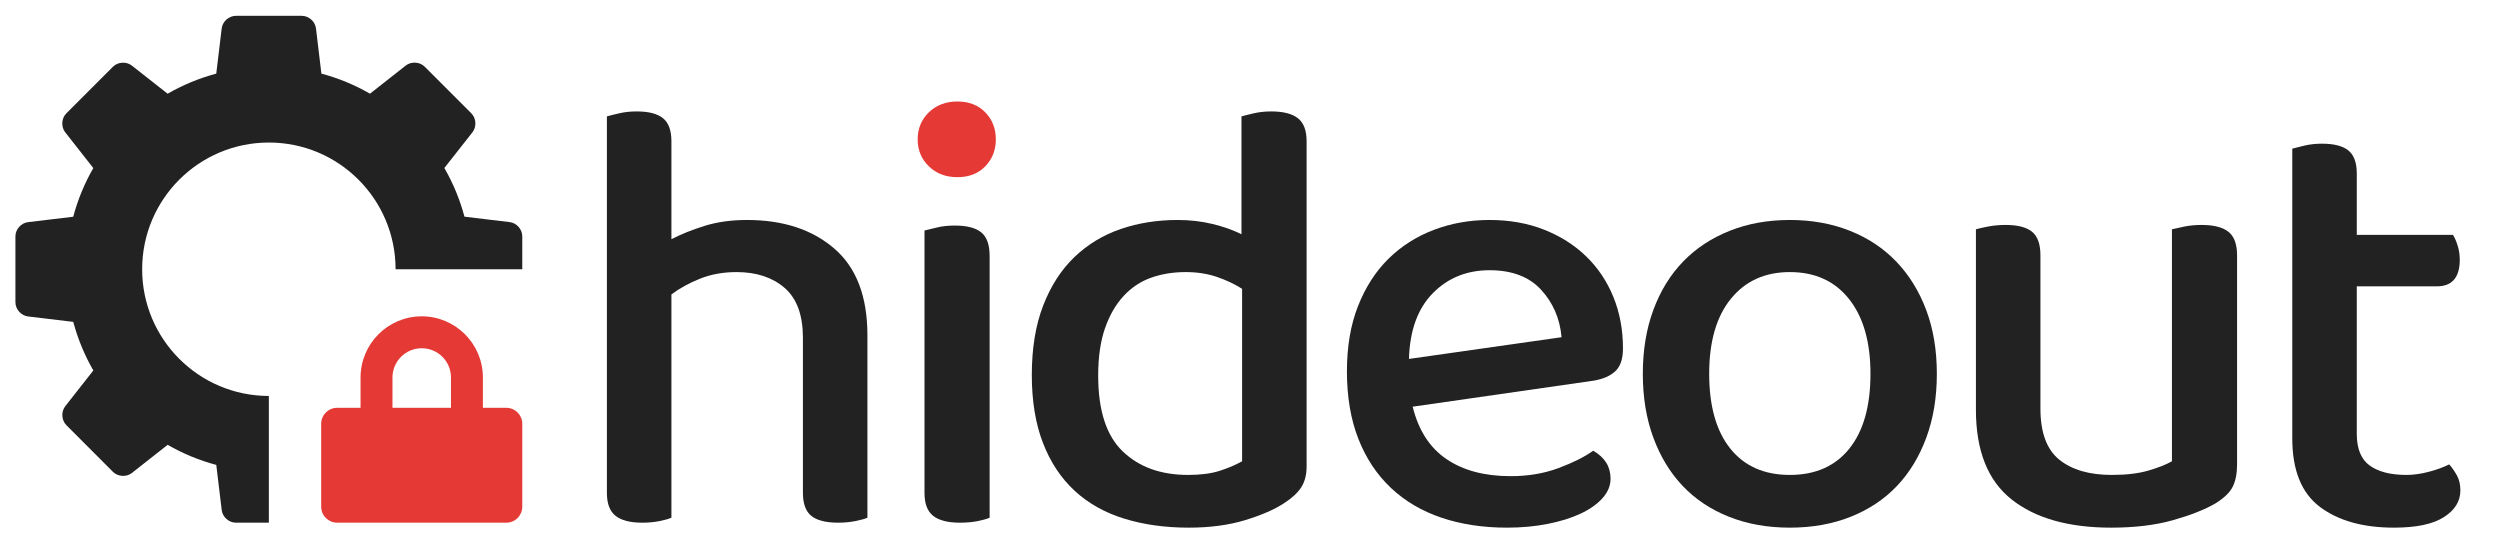
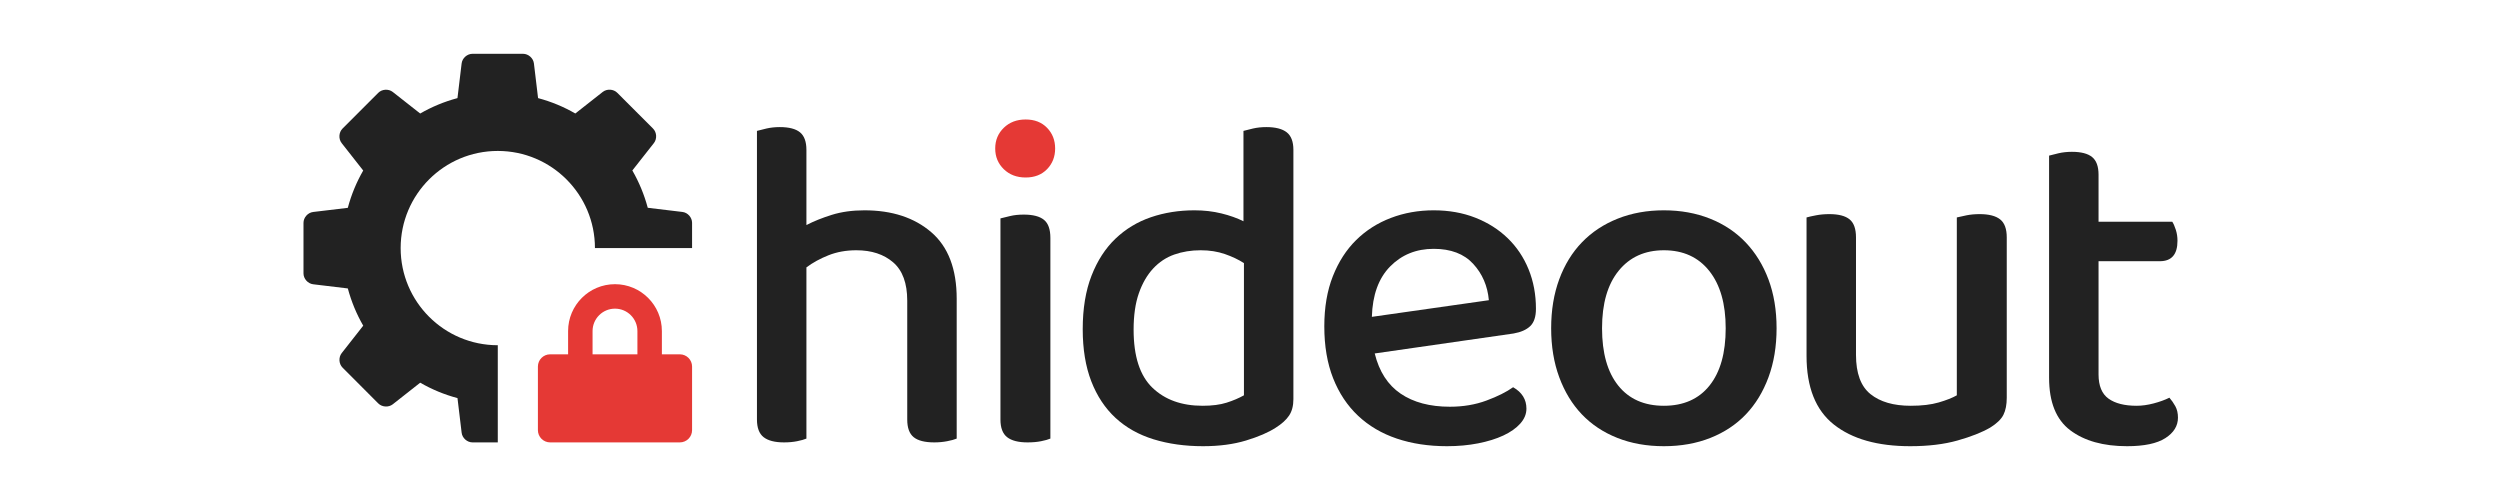
- <svg xmlns="http://www.w3.org/2000/svg" width="100%" height="100%" viewBox="0 0 920 200" version="1.1" xml:space="preserve" style="fill-rule:evenodd;clip-rule:evenodd;stroke-linejoin:round;stroke-miterlimit:2;">
-   <path d="M295.474,124.323c-0,-8.37 -2.245,-14.495 -6.735,-18.376c-4.489,-3.88 -10.386,-5.821 -17.691,-5.821c-4.87,0 -9.321,0.799 -13.354,2.397c-4.033,1.598 -7.571,3.538 -10.614,5.821l-0,82.179c-1.066,0.456 -2.549,0.875 -4.452,1.255c-1.902,0.381 -3.995,0.571 -6.277,0.571c-4.414,-0 -7.685,-0.837 -9.816,-2.511c-2.131,-1.674 -3.196,-4.49 -3.196,-8.446l0,-138.562c1.065,-0.305 2.587,-0.685 4.566,-1.142c1.978,-0.456 4.109,-0.685 6.391,-0.685c4.414,0 7.647,0.837 9.702,2.511c2.054,1.674 3.082,4.49 3.082,8.447l-0,36.067c3.5,-1.826 7.571,-3.462 12.212,-4.908c4.642,-1.446 9.854,-2.169 15.637,-2.169c13.24,0 23.931,3.501 32.072,10.501c8.142,7 12.213,17.653 12.213,31.958l-0,67.113c-1.065,0.456 -2.587,0.875 -4.565,1.255c-1.979,0.381 -4.033,0.571 -6.164,0.571c-4.565,-0 -7.875,-0.837 -9.93,-2.511c-2.054,-1.674 -3.081,-4.49 -3.081,-8.446l-0,-57.069Z" style="fill:#222;fill-rule:nonzero;" />
-   <path d="M364.184,190.523c-1.065,0.456 -2.549,0.875 -4.451,1.255c-1.903,0.381 -4.071,0.571 -6.506,0.571c-4.414,-0 -7.685,-0.837 -9.816,-2.511c-2.131,-1.674 -3.196,-4.49 -3.196,-8.446l0,-96.56c1.218,-0.304 2.777,-0.685 4.68,-1.141c1.902,-0.457 4.071,-0.685 6.506,-0.685c4.413,-0 7.647,0.837 9.701,2.511c2.055,1.674 3.082,4.565 3.082,8.674l-0,96.332Z" style="fill:#222;" />
-   <path d="M337.704,51.276c0,-3.957 1.37,-7.267 4.109,-9.93c2.739,-2.663 6.24,-3.995 10.501,-3.995c4.261,0 7.685,1.332 10.272,3.995c2.587,2.663 3.881,5.973 3.881,9.93c-0,3.957 -1.294,7.266 -3.881,9.93c-2.587,2.663 -6.011,3.994 -10.272,3.994c-4.261,0 -7.762,-1.331 -10.501,-3.994c-2.739,-2.664 -4.109,-5.973 -4.109,-9.93Z" style="fill:#e53935;" />
-   <path d="M433.351,80.951c4.565,0 8.864,0.495 12.897,1.484c4.033,0.989 7.571,2.245 10.615,3.767l-0,-43.372c1.065,-0.305 2.587,-0.685 4.565,-1.142c1.979,-0.456 4.109,-0.685 6.392,-0.685c4.413,0 7.685,0.837 9.816,2.511c2.13,1.674 3.196,4.49 3.196,8.447l-0,119.615c-0,3.196 -0.685,5.821 -2.055,7.875c-1.369,2.055 -3.5,3.995 -6.391,5.821c-3.501,2.283 -8.256,4.338 -14.268,6.164c-6.011,1.826 -12.897,2.739 -20.658,2.739c-8.675,0 -16.588,-1.103 -23.741,-3.31c-7.152,-2.207 -13.24,-5.631 -18.262,-10.272c-5.022,-4.642 -8.902,-10.501 -11.642,-17.577c-2.739,-7.077 -4.109,-15.409 -4.109,-24.996c0,-9.892 1.408,-18.452 4.224,-25.681c2.815,-7.229 6.658,-13.164 11.527,-17.805c4.87,-4.642 10.539,-8.066 17.007,-10.273c6.467,-2.206 13.43,-3.31 20.887,-3.31Zm23.74,25.339c-2.587,-1.674 -5.631,-3.12 -9.131,-4.337c-3.5,-1.218 -7.381,-1.827 -11.642,-1.827c-4.565,0 -8.788,0.685 -12.669,2.055c-3.881,1.369 -7.267,3.614 -10.158,6.734c-2.892,3.12 -5.174,7.076 -6.848,11.87c-1.674,4.794 -2.511,10.615 -2.511,17.463c-0,12.783 3.005,22.066 9.017,27.849c6.011,5.783 14.038,8.675 24.082,8.675c4.566,-0 8.408,-0.495 11.528,-1.484c3.12,-0.989 5.897,-2.169 8.332,-3.538l0,-63.46Z" style="fill:#222;fill-rule:nonzero;" />
-   <path d="M519.866,149.662c2.131,8.674 6.278,15.104 12.441,19.289c6.164,4.185 14.039,6.277 23.627,6.277c6.391,0 12.25,-0.989 17.577,-2.967c5.326,-1.979 9.587,-4.109 12.783,-6.392c4.261,2.435 6.392,5.859 6.392,10.272c-0,2.588 -0.99,4.984 -2.968,7.191c-1.978,2.207 -4.679,4.109 -8.104,5.707c-3.424,1.598 -7.457,2.853 -12.098,3.766c-4.642,0.913 -9.626,1.37 -14.952,1.37c-8.827,0 -16.854,-1.217 -24.083,-3.652c-7.229,-2.435 -13.43,-6.088 -18.604,-10.957c-5.174,-4.87 -9.169,-10.882 -11.985,-18.034c-2.815,-7.153 -4.223,-15.447 -4.223,-24.882c0,-9.131 1.37,-17.158 4.109,-24.083c2.74,-6.924 6.468,-12.707 11.186,-17.349c4.717,-4.641 10.272,-8.179 16.664,-10.614c6.391,-2.435 13.24,-3.653 20.544,-3.653c7.305,0 13.963,1.18 19.974,3.539c6.011,2.358 11.186,5.63 15.523,9.815c4.337,4.185 7.685,9.169 10.044,14.952c2.359,5.783 3.538,12.099 3.538,18.947c0,3.805 -0.913,6.582 -2.739,8.332c-1.826,1.75 -4.49,2.929 -7.99,3.538l-66.656,9.588Zm28.306,-50.22c-8.37,-0 -15.332,2.815 -20.887,8.446c-5.554,5.63 -8.484,13.696 -8.788,24.197l56.155,-7.99c-0.609,-6.848 -3.12,-12.669 -7.533,-17.463c-4.413,-4.794 -10.729,-7.19 -18.947,-7.19Z" style="fill:#222;fill-rule:nonzero;" />
-   <path d="M712.758,137.563c-0,8.675 -1.294,16.512 -3.881,23.512c-2.587,7.001 -6.202,12.936 -10.843,17.806c-4.642,4.87 -10.31,8.636 -17.006,11.299c-6.697,2.663 -14.153,3.995 -22.371,3.995c-8.218,0 -15.675,-1.332 -22.371,-3.995c-6.696,-2.663 -12.365,-6.429 -17.006,-11.299c-4.642,-4.87 -8.256,-10.805 -10.843,-17.806c-2.588,-7 -3.881,-14.837 -3.881,-23.512c-0,-8.674 1.293,-16.512 3.881,-23.512c2.587,-7 6.239,-12.935 10.957,-17.805c4.717,-4.87 10.424,-8.637 17.12,-11.3c6.696,-2.663 14.077,-3.995 22.143,-3.995c8.065,0 15.446,1.332 22.142,3.995c6.696,2.663 12.403,6.468 17.121,11.414c4.717,4.946 8.37,10.881 10.957,17.805c2.587,6.924 3.881,14.724 3.881,23.398Zm-54.101,-37.437c-9.131,0 -16.36,3.272 -21.686,9.816c-5.327,6.544 -7.99,15.751 -7.99,27.621c0,11.87 2.587,21.039 7.761,27.507c5.175,6.468 12.479,9.702 21.915,9.702c9.435,-0 16.74,-3.234 21.914,-9.702c5.174,-6.468 7.761,-15.637 7.761,-27.507c0,-11.718 -2.625,-20.887 -7.875,-27.507c-5.25,-6.62 -12.517,-9.93 -21.8,-9.93Z" style="fill:#222;fill-rule:nonzero;" />
-   <path d="M727.139,84.375c1.065,-0.304 2.587,-0.646 4.565,-1.027c1.979,-0.38 4.109,-0.57 6.392,-0.57c4.413,-0 7.647,0.837 9.702,2.511c2.054,1.674 3.081,4.565 3.081,8.674l0,56.383c0,8.827 2.321,15.105 6.963,18.833c4.641,3.729 11.071,5.593 19.289,5.593c5.326,-0 9.815,-0.533 13.468,-1.598c3.652,-1.065 6.544,-2.207 8.674,-3.424l0,-85.375c1.218,-0.304 2.778,-0.646 4.68,-1.027c1.902,-0.38 3.995,-0.57 6.277,-0.57c4.414,-0 7.686,0.837 9.816,2.511c2.131,1.674 3.196,4.565 3.196,8.674l-0,76.928c-0,3.348 -0.533,6.087 -1.598,8.218c-1.065,2.131 -3.196,4.185 -6.392,6.163c-3.956,2.283 -9.169,4.338 -15.636,6.164c-6.468,1.826 -14.039,2.739 -22.714,2.739c-15.674,0 -27.887,-3.462 -36.638,-10.386c-8.75,-6.925 -13.125,-17.92 -13.125,-32.986l-0,-66.428Z" style="fill:#222;fill-rule:nonzero;" />
-   <path d="M867.299,159.706c-0,5.478 1.598,9.359 4.793,11.642c3.196,2.282 7.686,3.424 13.469,3.424c2.587,-0 5.326,-0.381 8.217,-1.142c2.892,-0.761 5.403,-1.674 7.533,-2.739c1.066,1.218 2.017,2.587 2.854,4.109c0.837,1.522 1.255,3.348 1.255,5.479c0,3.956 -2.016,7.228 -6.049,9.815c-4.033,2.587 -10.158,3.881 -18.376,3.881c-11.414,0 -20.506,-2.549 -27.279,-7.647c-6.772,-5.098 -10.158,-13.506 -10.158,-25.224l0,-106.604c1.066,-0.304 2.587,-0.685 4.566,-1.141c1.978,-0.457 4.109,-0.685 6.391,-0.685c4.414,-0 7.648,0.837 9.702,2.511c2.054,1.674 3.082,4.489 3.082,8.446l-0,22.599l35.382,-0c0.609,0.913 1.18,2.207 1.712,3.881c0.533,1.674 0.799,3.424 0.799,5.25c0,6.544 -2.815,9.816 -8.446,9.816l-29.447,-0l-0,54.329Z" style="fill:#222;fill-rule:nonzero;" />
-   <path d="M98.936,192.349l-12.131,-0c-2.567,-0 -4.909,-2.074 -5.215,-4.626l-2,-16.637c-6.341,-1.686 -12.34,-4.186 -17.891,-7.394l-13.175,10.371c-2.015,1.581 -5.148,1.38 -6.961,-0.426l-17.13,-17.167c-1.82,-1.82 -1.999,-4.946 -0.425,-6.968l10.341,-13.176c-3.209,-5.55 -5.693,-11.549 -7.394,-17.875l-16.645,-2c-2.551,-0.313 -4.633,-2.648 -4.633,-5.215l0,-24.262c0,-2.574 2.089,-4.924 4.633,-5.223l16.638,-1.992c1.693,-6.349 4.185,-12.355 7.393,-17.905l-10.34,-13.161c-1.59,-2.029 -1.403,-5.163 0.402,-6.968l17.16,-17.167c1.813,-1.813 4.946,-2 6.961,-0.418l13.168,10.348c5.543,-3.201 11.549,-5.7 17.891,-7.394l1.999,-16.645c0.299,-2.544 2.649,-4.625 5.215,-4.625l24.263,-0c2.566,-0 4.916,2.081 5.222,4.625l1.992,16.645c6.334,1.686 12.333,4.178 17.876,7.386l13.176,-10.363c2.029,-1.581 5.162,-1.387 6.968,0.426l17.152,17.159c1.828,1.821 2.007,4.947 0.425,6.969l-10.348,13.153c3.208,5.565 5.7,11.564 7.401,17.913l16.645,1.999c2.559,0.306 4.633,2.641 4.626,5.223l-0,12.124l-46.622,-0c-0,-25.755 -20.875,-46.63 -46.63,-46.63c-25.754,0 -46.629,20.875 -46.629,46.63c-0,25.751 20.871,46.625 46.622,46.629l-0,46.637Z" style="fill:#222;fill-rule:nonzero;" />
-   <path d="M132.687,150.073l-8.621,-0c-3.24,-0 -5.871,2.631 -5.871,5.871l-0,30.533c-0,3.241 2.631,5.872 5.871,5.872l62.257,-0c3.241,-0 5.872,-2.631 5.872,-5.872l-0,-30.533c-0,-3.24 -2.631,-5.871 -5.872,-5.871l-8.62,-0l-0,-11.156c-0,-12.423 -10.086,-22.509 -22.508,-22.509c-12.423,0 -22.508,10.086 -22.508,22.509l-0,11.156Zm33.272,-0l0,-11.156c0,-5.942 -4.823,-10.765 -10.764,-10.765c-5.941,-0 -10.765,4.823 -10.765,10.765l-0,11.156l21.529,-0Z" style="fill:#e53935;" />
+ <svg xmlns="http://www.w3.org/2000/svg" width="100%" height="100%" viewBox="0 0 1200 240" version="1.1" xml:space="preserve" style="fill-rule:evenodd;clip-rule:evenodd;stroke-linejoin:round;stroke-miterlimit:2;">
+   <path d="M435.474,144.323c0,-8.37 -2.245,-14.495 -6.735,-18.376c-4.489,-3.88 -10.386,-5.821 -17.691,-5.821c-4.87,-0 -9.321,0.799 -13.354,2.397c-4.033,1.598 -7.571,3.538 -10.614,5.821l0,82.179c-1.066,0.456 -2.549,0.875 -4.452,1.255c-1.902,0.381 -3.995,0.571 -6.277,0.571c-4.414,-0 -7.685,-0.837 -9.816,-2.511c-2.131,-1.674 -3.196,-4.49 -3.196,-8.446l0,-138.562c1.065,-0.305 2.587,-0.685 4.566,-1.142c1.978,-0.456 4.109,-0.685 6.391,-0.685c4.414,-0 7.647,0.837 9.702,2.511c2.054,1.674 3.082,4.49 3.082,8.447l0,36.067c3.5,-1.826 7.571,-3.462 12.212,-4.908c4.642,-1.446 9.854,-2.169 15.637,-2.169c13.24,-0 23.931,3.501 32.072,10.501c8.142,7 12.213,17.653 12.213,31.958l0,67.113c-1.065,0.456 -2.587,0.875 -4.565,1.255c-1.979,0.381 -4.033,0.571 -6.164,0.571c-4.565,-0 -7.875,-0.837 -9.93,-2.511c-2.054,-1.674 -3.081,-4.49 -3.081,-8.446l0,-57.069Z" style="fill:#222;fill-rule:nonzero;" />
+   <path d="M504.184,210.523c-1.065,0.456 -2.549,0.875 -4.451,1.255c-1.903,0.381 -4.071,0.571 -6.506,0.571c-4.414,0 -7.685,-0.837 -9.816,-2.511c-2.131,-1.674 -3.196,-4.49 -3.196,-8.446l0,-96.56c1.218,-0.304 2.777,-0.685 4.68,-1.141c1.902,-0.457 4.071,-0.685 6.506,-0.685c4.413,0 7.647,0.837 9.701,2.511c2.055,1.674 3.082,4.565 3.082,8.674l0,96.332Z" style="fill:#222;" />
+   <path d="M477.704,71.276c0,-3.957 1.37,-7.267 4.109,-9.93c2.739,-2.663 6.24,-3.995 10.501,-3.995c4.261,0 7.685,1.332 10.272,3.995c2.587,2.663 3.881,5.973 3.881,9.93c-0,3.957 -1.294,7.266 -3.881,9.93c-2.587,2.663 -6.011,3.994 -10.272,3.994c-4.261,0 -7.762,-1.331 -10.501,-3.994c-2.739,-2.664 -4.109,-5.973 -4.109,-9.93Z" style="fill:#e53935;" />
+   <path d="M573.351,100.951c4.565,-0 8.864,0.495 12.897,1.484c4.033,0.989 7.571,2.245 10.615,3.767l0,-43.372c1.065,-0.305 2.587,-0.685 4.565,-1.142c1.979,-0.456 4.109,-0.685 6.392,-0.685c4.413,-0 7.685,0.837 9.816,2.511c2.13,1.674 3.196,4.49 3.196,8.447l-0,119.615c-0,3.196 -0.685,5.821 -2.055,7.875c-1.369,2.055 -3.5,3.995 -6.391,5.821c-3.501,2.283 -8.256,4.338 -14.268,6.164c-6.011,1.826 -12.897,2.739 -20.658,2.739c-8.675,-0 -16.588,-1.103 -23.741,-3.31c-7.152,-2.207 -13.24,-5.631 -18.262,-10.272c-5.022,-4.642 -8.902,-10.501 -11.642,-17.577c-2.739,-7.077 -4.109,-15.409 -4.109,-24.996c-0,-9.892 1.408,-18.452 4.224,-25.681c2.815,-7.229 6.658,-13.164 11.527,-17.805c4.87,-4.642 10.539,-8.066 17.007,-10.273c6.467,-2.206 13.43,-3.31 20.887,-3.31Zm23.74,25.339c-2.587,-1.674 -5.631,-3.12 -9.131,-4.337c-3.5,-1.218 -7.381,-1.827 -11.642,-1.827c-4.565,0 -8.788,0.685 -12.669,2.055c-3.881,1.369 -7.267,3.614 -10.158,6.734c-2.892,3.12 -5.174,7.076 -6.848,11.87c-1.674,4.794 -2.511,10.615 -2.511,17.463c-0,12.783 3.005,22.066 9.017,27.849c6.011,5.783 14.038,8.675 24.082,8.675c4.566,0 8.408,-0.495 11.528,-1.484c3.12,-0.989 5.897,-2.169 8.332,-3.538l-0,-63.46Z" style="fill:#222;fill-rule:nonzero;" />
+   <path d="M659.866,169.662c2.131,8.674 6.278,15.104 12.441,19.289c6.164,4.185 14.039,6.277 23.627,6.277c6.391,0 12.25,-0.989 17.577,-2.967c5.326,-1.979 9.587,-4.109 12.783,-6.392c4.261,2.435 6.392,5.859 6.392,10.272c0,2.588 -0.99,4.984 -2.968,7.191c-1.978,2.207 -4.679,4.109 -8.104,5.707c-3.424,1.598 -7.457,2.853 -12.098,3.766c-4.642,0.913 -9.626,1.37 -14.952,1.37c-8.827,0 -16.854,-1.217 -24.083,-3.652c-7.229,-2.435 -13.43,-6.088 -18.604,-10.957c-5.174,-4.87 -9.169,-10.882 -11.985,-18.034c-2.815,-7.153 -4.223,-15.447 -4.223,-24.882c0,-9.131 1.37,-17.158 4.109,-24.083c2.74,-6.924 6.468,-12.707 11.186,-17.349c4.717,-4.641 10.272,-8.179 16.664,-10.614c6.391,-2.435 13.24,-3.653 20.544,-3.653c7.305,0 13.963,1.18 19.974,3.539c6.011,2.358 11.186,5.63 15.523,9.815c4.337,4.185 7.685,9.169 10.044,14.952c2.359,5.783 3.538,12.099 3.538,18.947c-0,3.805 -0.913,6.582 -2.739,8.332c-1.826,1.75 -4.49,2.929 -7.99,3.538l-66.656,9.588Zm28.306,-50.22c-8.37,0 -15.332,2.815 -20.887,8.446c-5.554,5.63 -8.484,13.696 -8.788,24.197l56.155,-7.99c-0.609,-6.848 -3.12,-12.669 -7.533,-17.463c-4.413,-4.794 -10.729,-7.19 -18.947,-7.19Z" style="fill:#222;fill-rule:nonzero;" />
+   <path d="M852.758,157.563c0,8.675 -1.294,16.512 -3.881,23.512c-2.587,7.001 -6.202,12.936 -10.843,17.806c-4.642,4.87 -10.31,8.636 -17.006,11.299c-6.697,2.663 -14.153,3.995 -22.371,3.995c-8.218,-0 -15.675,-1.332 -22.371,-3.995c-6.696,-2.663 -12.365,-6.429 -17.006,-11.299c-4.642,-4.87 -8.256,-10.805 -10.843,-17.806c-2.588,-7 -3.881,-14.837 -3.881,-23.512c0,-8.674 1.293,-16.512 3.881,-23.512c2.587,-7 6.239,-12.935 10.957,-17.805c4.717,-4.87 10.424,-8.637 17.12,-11.3c6.696,-2.663 14.077,-3.995 22.143,-3.995c8.065,-0 15.446,1.332 22.142,3.995c6.696,2.663 12.403,6.468 17.121,11.414c4.717,4.946 8.37,10.881 10.957,17.805c2.587,6.924 3.881,14.724 3.881,23.398Zm-54.101,-37.437c-9.131,-0 -16.36,3.272 -21.686,9.816c-5.327,6.544 -7.99,15.751 -7.99,27.621c-0,11.87 2.587,21.039 7.761,27.507c5.175,6.468 12.479,9.702 21.915,9.702c9.435,-0 16.74,-3.234 21.914,-9.702c5.174,-6.468 7.761,-15.637 7.761,-27.507c-0,-11.718 -2.625,-20.887 -7.875,-27.507c-5.25,-6.62 -12.517,-9.93 -21.8,-9.93Z" style="fill:#222;fill-rule:nonzero;" />
+   <path d="M867.139,104.375c1.065,-0.304 2.587,-0.646 4.565,-1.027c1.979,-0.38 4.109,-0.57 6.392,-0.57c4.413,0 7.647,0.837 9.702,2.511c2.054,1.674 3.081,4.565 3.081,8.674l0,56.383c0,8.827 2.321,15.105 6.963,18.833c4.641,3.729 11.071,5.593 19.289,5.593c5.326,0 9.815,-0.533 13.468,-1.598c3.652,-1.065 6.544,-2.207 8.674,-3.424l0,-85.375c1.218,-0.304 2.778,-0.646 4.68,-1.027c1.902,-0.38 3.995,-0.57 6.277,-0.57c4.414,0 7.686,0.837 9.816,2.511c2.131,1.674 3.196,4.565 3.196,8.674l0,76.928c0,3.348 -0.533,6.087 -1.598,8.218c-1.065,2.131 -3.196,4.185 -6.392,6.163c-3.956,2.283 -9.169,4.338 -15.636,6.164c-6.468,1.826 -14.039,2.739 -22.714,2.739c-15.674,0 -27.887,-3.462 -36.638,-10.386c-8.75,-6.925 -13.125,-17.92 -13.125,-32.986l0,-66.428Z" style="fill:#222;fill-rule:nonzero;" />
+   <path d="M1007.3,179.706c0,5.478 1.598,9.359 4.793,11.642c3.196,2.282 7.686,3.424 13.469,3.424c2.587,-0 5.326,-0.381 8.217,-1.142c2.892,-0.761 5.403,-1.674 7.533,-2.739c1.066,1.218 2.017,2.587 2.854,4.109c0.837,1.522 1.255,3.348 1.255,5.479c0,3.956 -2.016,7.228 -6.049,9.815c-4.033,2.587 -10.158,3.881 -18.376,3.881c-11.414,-0 -20.506,-2.549 -27.279,-7.647c-6.772,-5.098 -10.158,-13.506 -10.158,-25.224l0,-106.604c1.066,-0.304 2.587,-0.685 4.566,-1.141c1.978,-0.457 4.109,-0.685 6.391,-0.685c4.414,-0 7.648,0.837 9.702,2.511c2.054,1.674 3.082,4.489 3.082,8.446l0,22.599l35.382,-0c0.609,0.913 1.18,2.207 1.712,3.881c0.533,1.674 0.799,3.424 0.799,5.25c0,6.544 -2.815,9.816 -8.446,9.816l-29.447,-0l-0,54.329Z" style="fill:#222;fill-rule:nonzero;" />
+   <path d="M238.936,212.349l-12.131,-0c-2.567,-0 -4.909,-2.074 -5.215,-4.626l-2,-16.637c-6.341,-1.686 -12.34,-4.186 -17.891,-7.394l-13.175,10.371c-2.015,1.581 -5.148,1.38 -6.961,-0.426l-17.13,-17.167c-1.82,-1.82 -1.999,-4.946 -0.425,-6.968l10.341,-13.176c-3.209,-5.55 -5.693,-11.549 -7.394,-17.875l-16.645,-2c-2.551,-0.313 -4.633,-2.648 -4.633,-5.215l0,-24.262c0,-2.574 2.089,-4.924 4.633,-5.223l16.638,-1.992c1.693,-6.349 4.185,-12.355 7.393,-17.905l-10.34,-13.161c-1.59,-2.029 -1.403,-5.163 0.402,-6.968l17.16,-17.167c1.813,-1.813 4.946,-2 6.961,-0.418l13.168,10.348c5.543,-3.201 11.549,-5.7 17.891,-7.394l1.999,-16.645c0.299,-2.544 2.649,-4.625 5.215,-4.625l24.263,-0c2.566,-0 4.916,2.081 5.222,4.625l1.992,16.645c6.334,1.686 12.333,4.178 17.876,7.386l13.176,-10.363c2.029,-1.581 5.162,-1.387 6.968,0.426l17.152,17.159c1.828,1.821 2.007,4.947 0.425,6.969l-10.348,13.153c3.208,5.565 5.7,11.564 7.401,17.913l16.645,1.999c2.559,0.306 4.633,2.641 4.626,5.223l0,12.124l-46.622,-0c0,-25.755 -20.875,-46.63 -46.63,-46.63c-25.754,-0 -46.629,20.875 -46.629,46.63c0,25.751 20.871,46.625 46.622,46.629l0,46.637Z" style="fill:#222;fill-rule:nonzero;" />
+   <path d="M272.687,170.073l-8.621,0c-3.24,0 -5.871,2.631 -5.871,5.871l0,30.533c0,3.241 2.631,5.872 5.871,5.872l62.257,0c3.241,0 5.872,-2.631 5.872,-5.872l-0,-30.533c-0,-3.24 -2.631,-5.871 -5.872,-5.871l-8.62,0l-0,-11.156c-0,-12.423 -10.086,-22.509 -22.508,-22.509c-12.423,0 -22.508,10.086 -22.508,22.509l-0,11.156Zm33.272,-0l-0,-11.156c-0,-5.942 -4.823,-10.765 -10.764,-10.765c-5.941,-0 -10.765,4.823 -10.765,10.765l-0,11.156l21.529,-0Z" style="fill:#e53935;" />
</svg>
